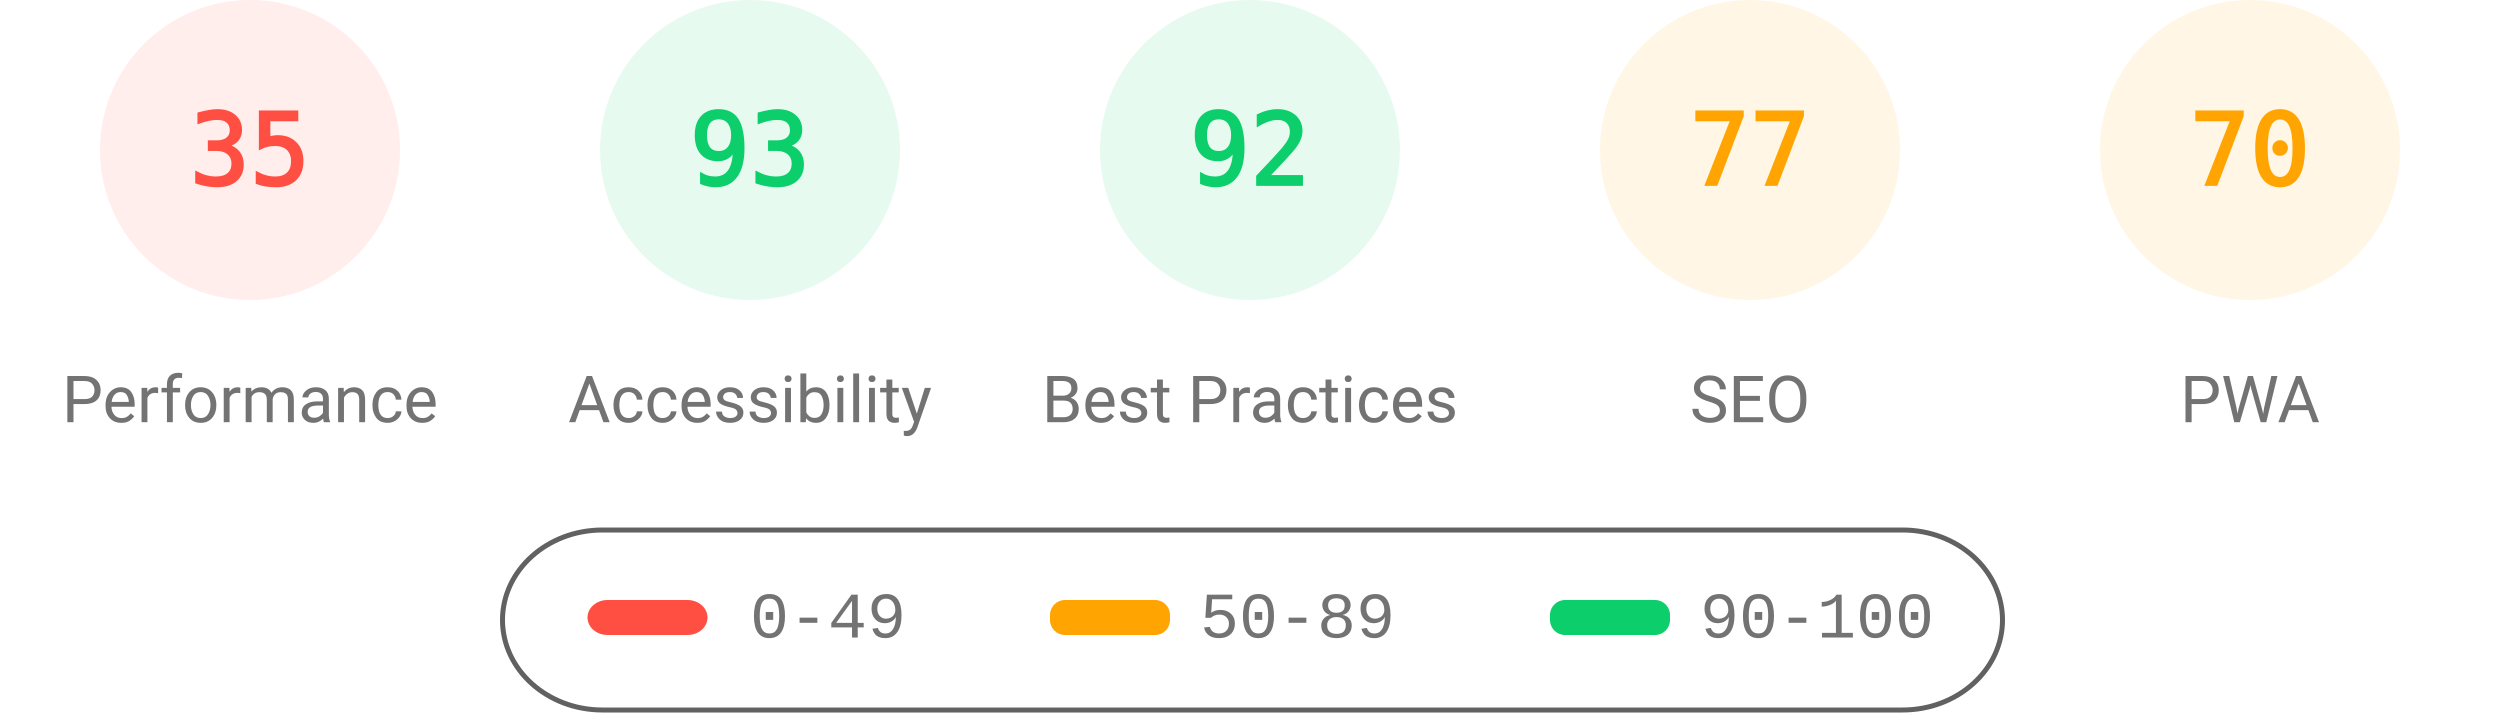
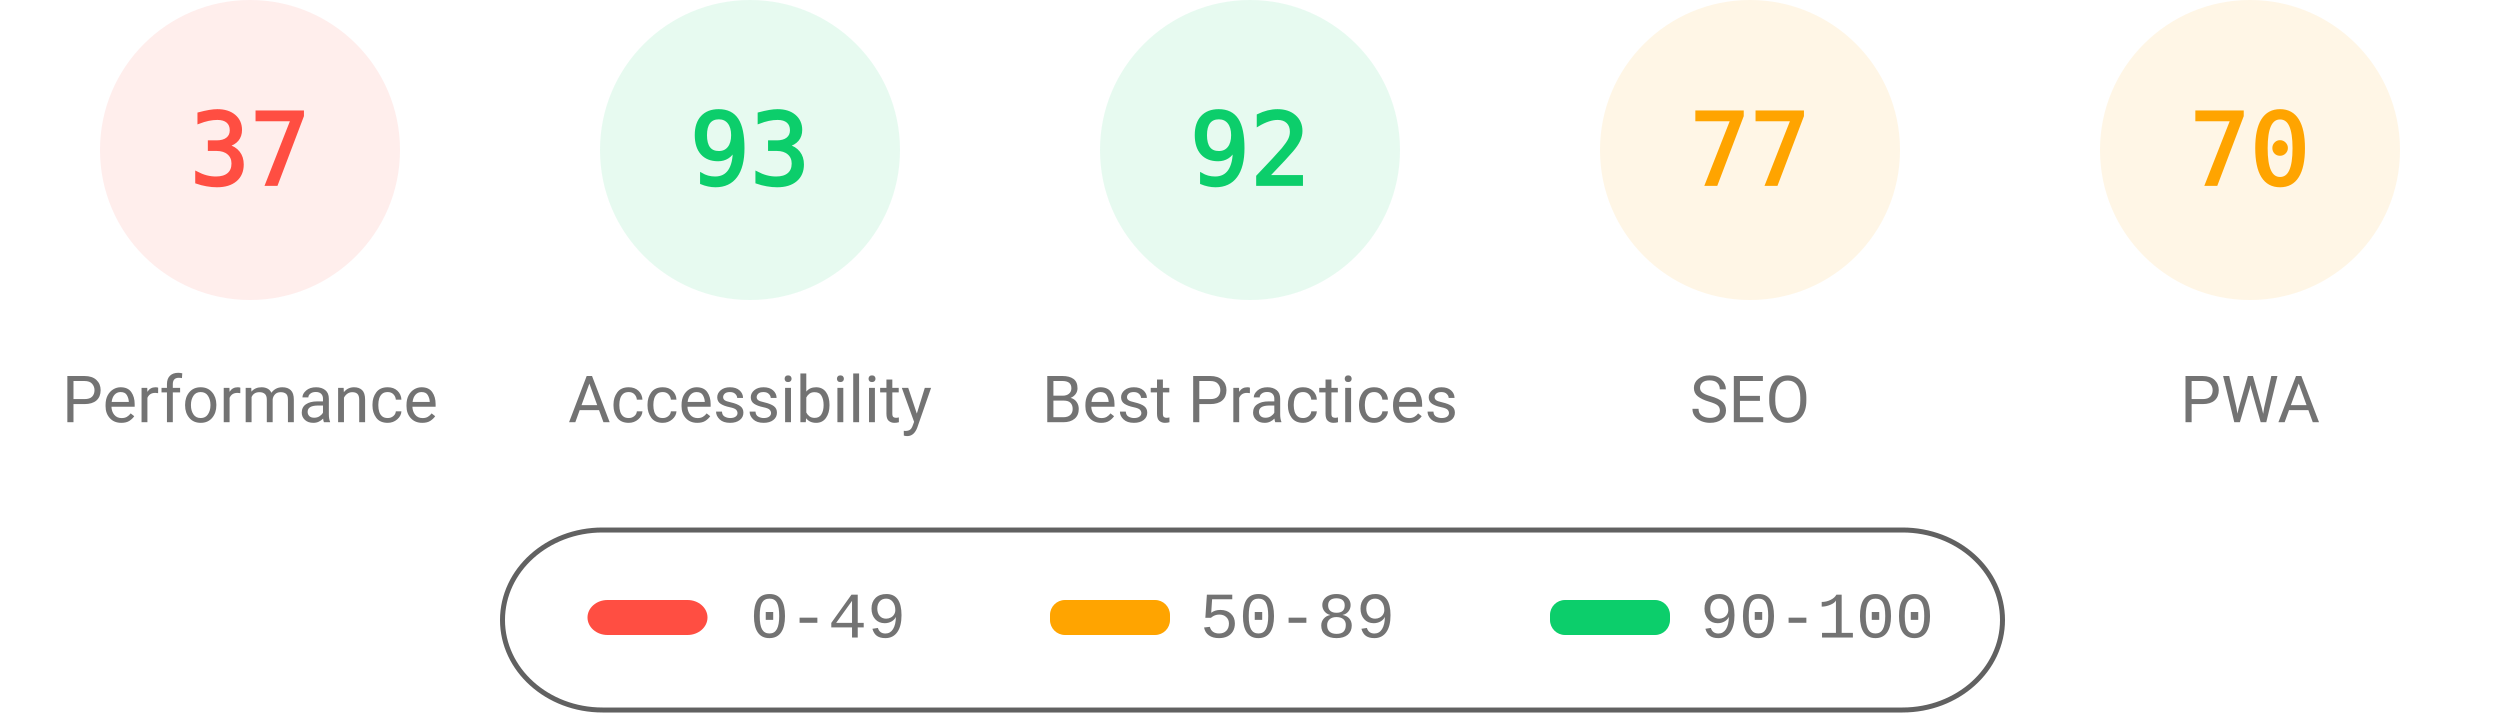
<svg xmlns="http://www.w3.org/2000/svg" fill="none" width="1000" height="285">
  <style>.gauge-base{opacity:.1}.gauge-arc{fill:none;animation-delay:250ms;stroke-linecap:round;transform:rotate(-90deg);transform-origin:100px 60px;animation:load-gauge 1s ease forwards}.guage-text{font-size:40px;font-family:monospace;text-align:center}.guage-red{color:#ff4e42;fill:#ff4e42;stroke:#ff4e42}.guage-orange{color:#ffa400;fill:#ffa400;stroke:#ffa400}.guage-green{color:#0cce6b;fill:#0cce6b;stroke:#0cce6b}.guage-undefined{color:#5c5c5c;fill:#5c5c5c;stroke:#5c5c5c}.guage-title{color:#737373;fill:#737373;stroke:none;font-size:26px;line-height:26px;font-family:Roboto,Halvetica,Arial,sans-serif}@keyframes load-gauge{from{stroke-dasharray:0 352.858}}</style>
  <svg class="guage-div guage-perf guage-red" viewBox="0 0 200 200" width="200" height="200">
    <circle class="gauge-base" r="56" cx="100" cy="60" stroke-width="8" />
-     <circle class="gauge-arc guage-arc-1" r="56" cx="100" cy="60" stroke-width="8" style="stroke-dasharray:123.15,351.858" />
-     <text class="guage-text" x="100" y="60" alignment-baseline="central" dominant-baseline="central" text-anchor="middle">35</text>
+     <circle class="gauge-arc guage-arc-1" r="56" cx="100" cy="60" stroke-width="8" style="stroke-dasharray:130.187,351.858" />
+     <text class="guage-text" x="100" y="60" alignment-baseline="central" dominant-baseline="central" text-anchor="middle">37</text>
    <text class="guage-title" x="100" y="160" alignment-baseline="central" dominant-baseline="central" text-anchor="middle">Performance</text>
  </svg>
  <svg class="guage-div guage-acc guage-green" viewBox="0 0 200 200" width="200" height="200" x="200">
    <circle class="gauge-base" r="56" cx="100" cy="60" stroke-width="8" />
    <circle class="gauge-arc guage-arc-2" r="56" cx="100" cy="60" stroke-width="8" style="stroke-dasharray:327.228,351.858" />
    <text class="guage-text" x="100" y="60" alignment-baseline="central" dominant-baseline="central" text-anchor="middle">93</text>
    <text class="guage-title" x="100" y="160" alignment-baseline="central" dominant-baseline="central" text-anchor="middle">Accessibility</text>
  </svg>
  <svg class="guage-div guage-best guage-green" viewBox="0 0 200 200" width="200" height="200" x="400">
    <circle class="gauge-base" r="56" cx="100" cy="60" stroke-width="8" />
    <circle class="gauge-arc guage-arc-3" r="56" cx="100" cy="60" stroke-width="8" style="stroke-dasharray:323.709,351.858" />
    <text class="guage-text" x="100" y="60" alignment-baseline="central" dominant-baseline="central" text-anchor="middle">92</text>
    <text class="guage-title" x="100" y="160" alignment-baseline="central" dominant-baseline="central" text-anchor="middle">Best Practices</text>
  </svg>
  <svg class="guage-div guage-seo guage-orange" viewBox="0 0 200 200" width="200" height="200" x="600">
    <circle class="gauge-base" r="56" cx="100" cy="60" stroke-width="8" />
    <circle class="gauge-arc guage-arc-4" r="56" cx="100" cy="60" stroke-width="8" style="stroke-dasharray:270.931,351.858" />
    <text class="guage-text" x="100" y="60" alignment-baseline="central" dominant-baseline="central" text-anchor="middle">77</text>
    <text class="guage-title" x="100" y="160" alignment-baseline="central" dominant-baseline="central" text-anchor="middle">SEO</text>
  </svg>
  <svg class="guage-div guage-pwa guage-orange" viewBox="0 0 200 200" width="200" height="200" x="800">
    <circle class="gauge-base" r="56" cx="100" cy="60" stroke-width="8" />
    <circle class="gauge-arc guage-arc-4" r="56" cx="100" cy="60" stroke-width="8" style="stroke-dasharray:246.301,351.858" />
    <text class="guage-text" x="100" y="60" alignment-baseline="central" dominant-baseline="central" text-anchor="middle">70</text>
    <text class="guage-title" x="100" y="160" alignment-baseline="central" dominant-baseline="central" text-anchor="middle">PWA</text>
  </svg>
  <svg width="604" height="76" x="200" y="210">
    <path fill="none" id="canvas_background" d="M-1-1h604v80H-1z" />
    <rect fill-opacity="0" stroke="#616161" stroke-width="2" rx="40" id="svg_2" height="72" width="600" y="2" x="1" fill="#000" />
    <rect stroke="#000" rx="8" id="svg_3" height="14" width="48" y="30" x="35" stroke-opacity="null" stroke-width="0" fill="#ff4e42" />
    <rect stroke="#000" rx="6" id="svg_4" height="14" width="48" y="30" x="220" stroke-opacity="null" stroke-width="0" fill="#ffa400" />
    <rect stroke="#000" rx="6" id="svg_5" height="14" width="48" y="30" x="420" stroke-opacity="null" stroke-width="0" fill="#0cce6b" />
    <text xml:space="preserve" text-anchor="start" font-family="'Courier New', Courier, monospace" font-size="26" id="svg_6" y="45" x="100" stroke-opacity="null" stroke-width="0" stroke="#000" fill="#737373">0-49</text>
    <text xml:space="preserve" text-anchor="start" font-family="'Courier New', Courier, monospace" font-size="26" id="svg_7" y="45" x="280" stroke-opacity="null" stroke-width="0" stroke="#000" fill="#737373">50-89</text>
    <text xml:space="preserve" text-anchor="start" font-family="'Courier New', Courier, monospace" font-size="26" id="svg_8" y="45" x="480" stroke-opacity="null" stroke-width="0" stroke="#000" fill="#737373">90-100</text>
  </svg>
</svg>
